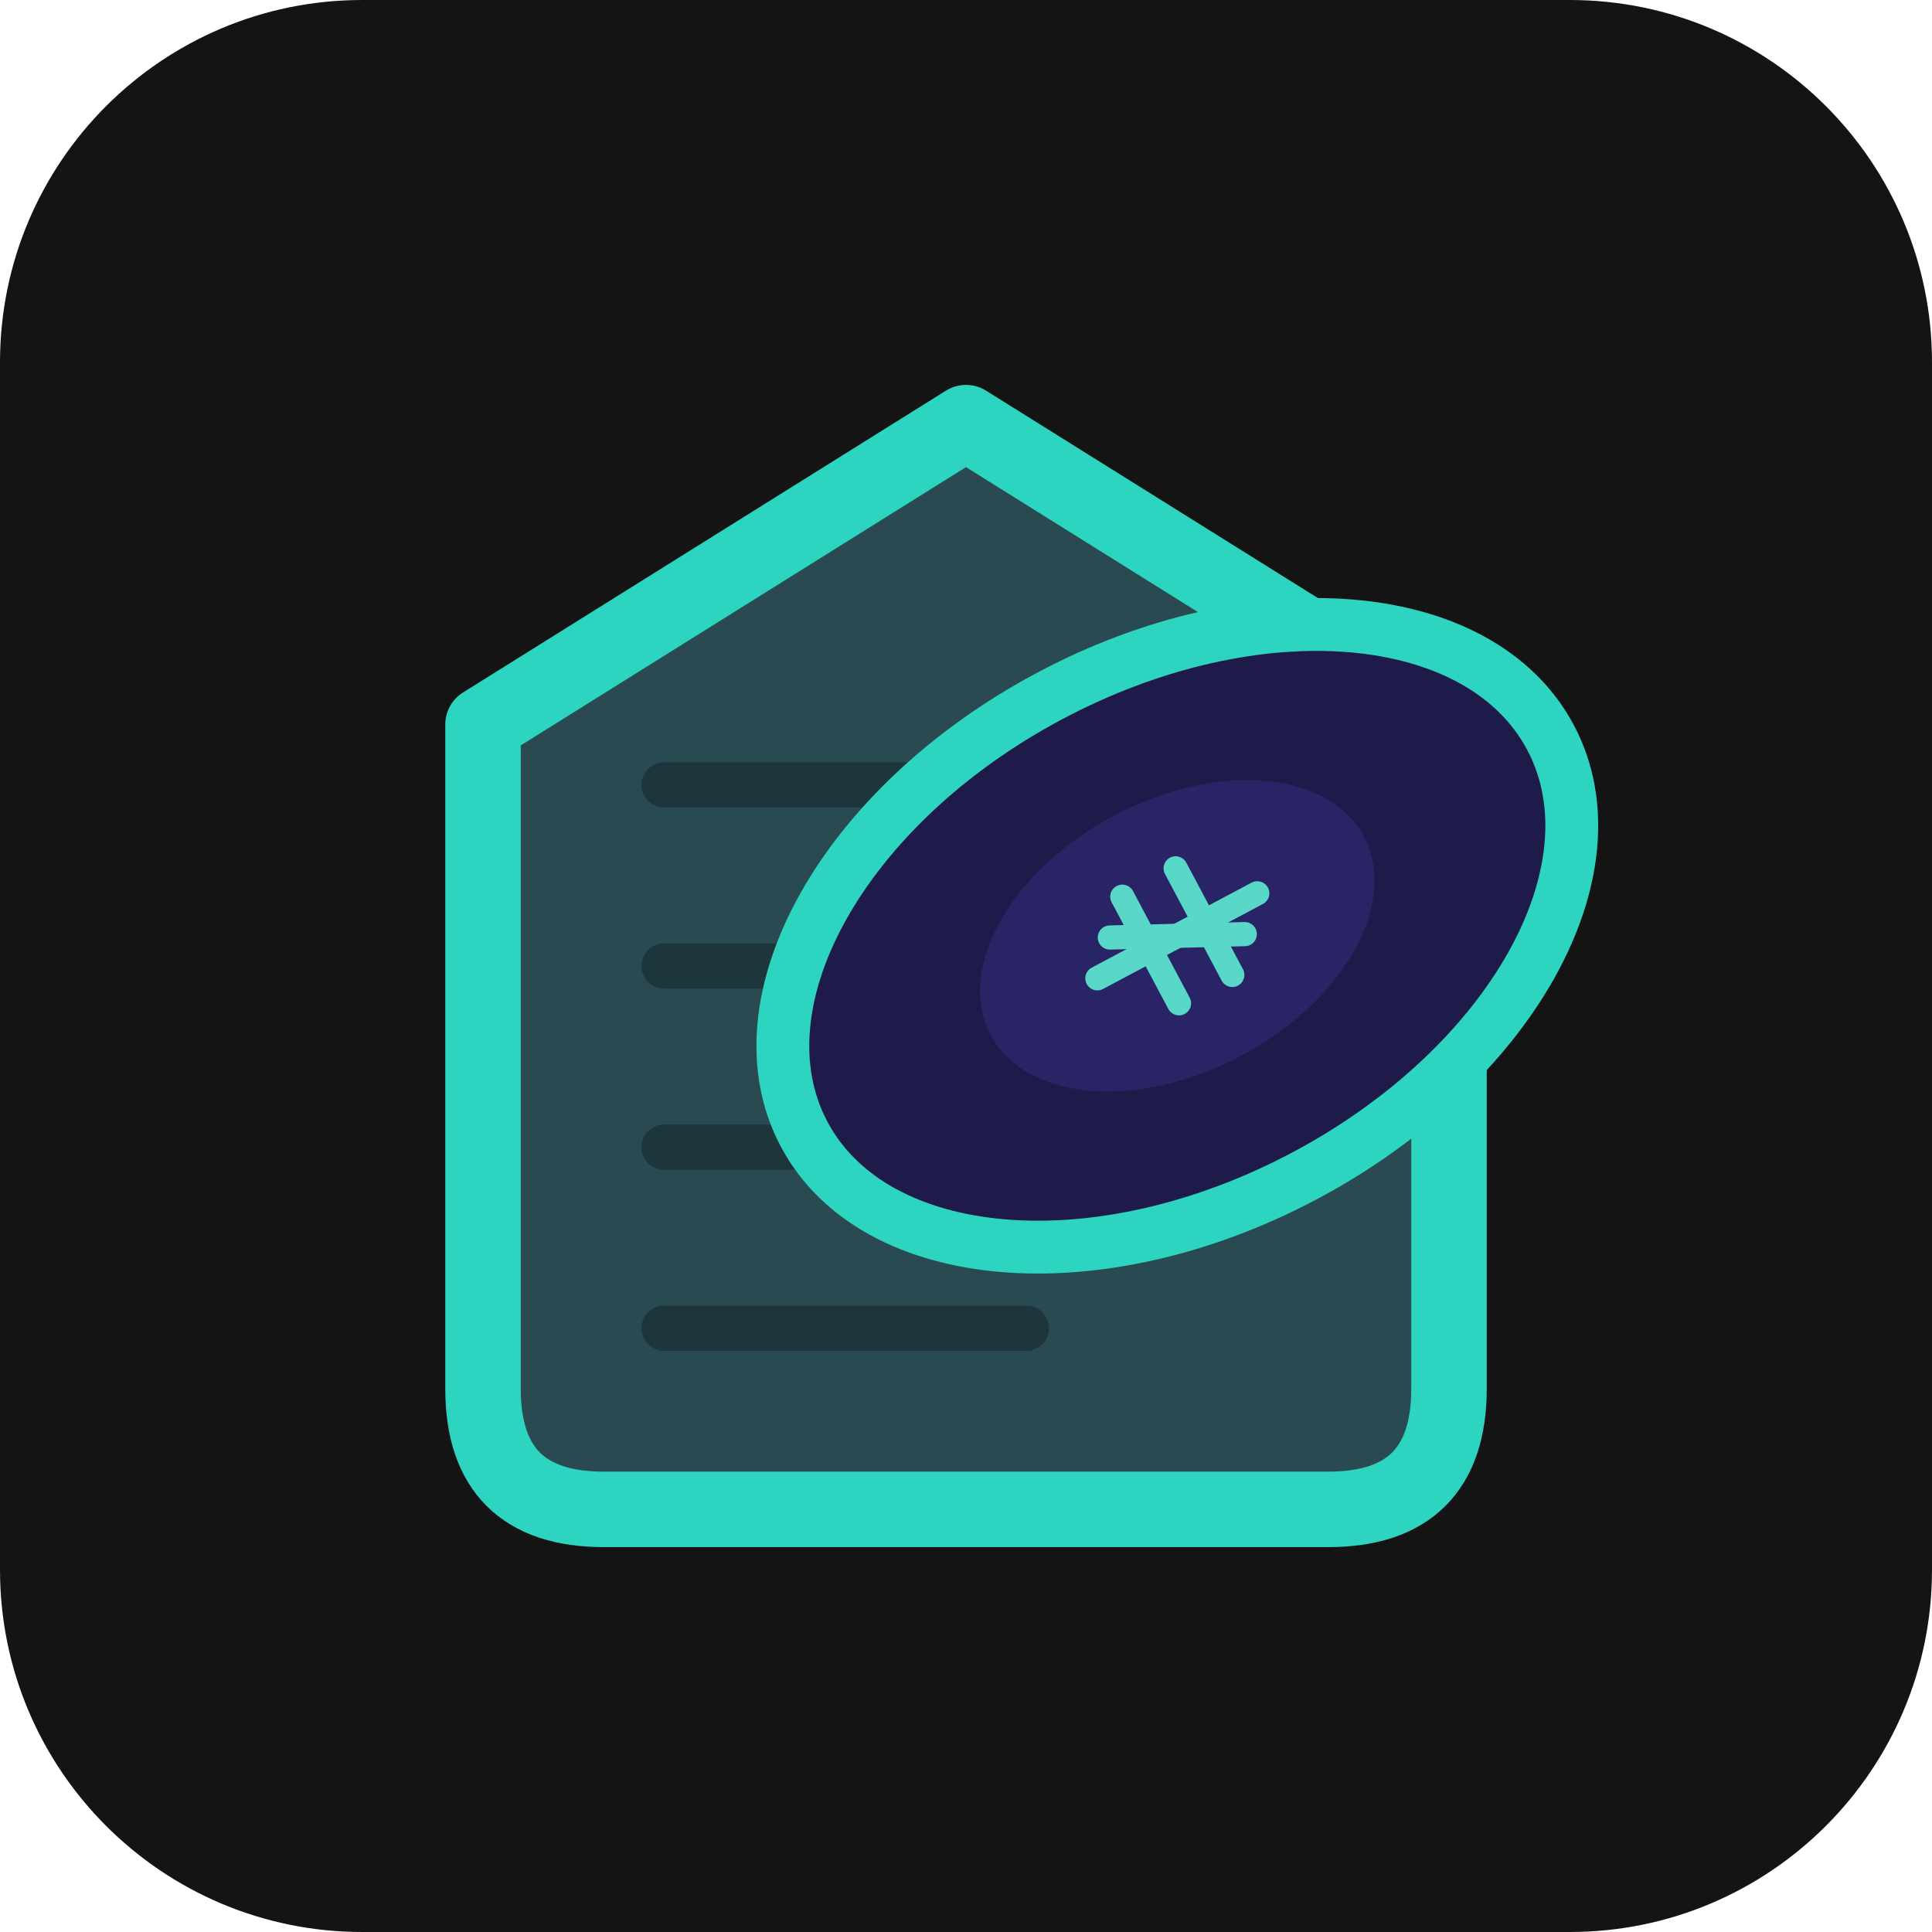
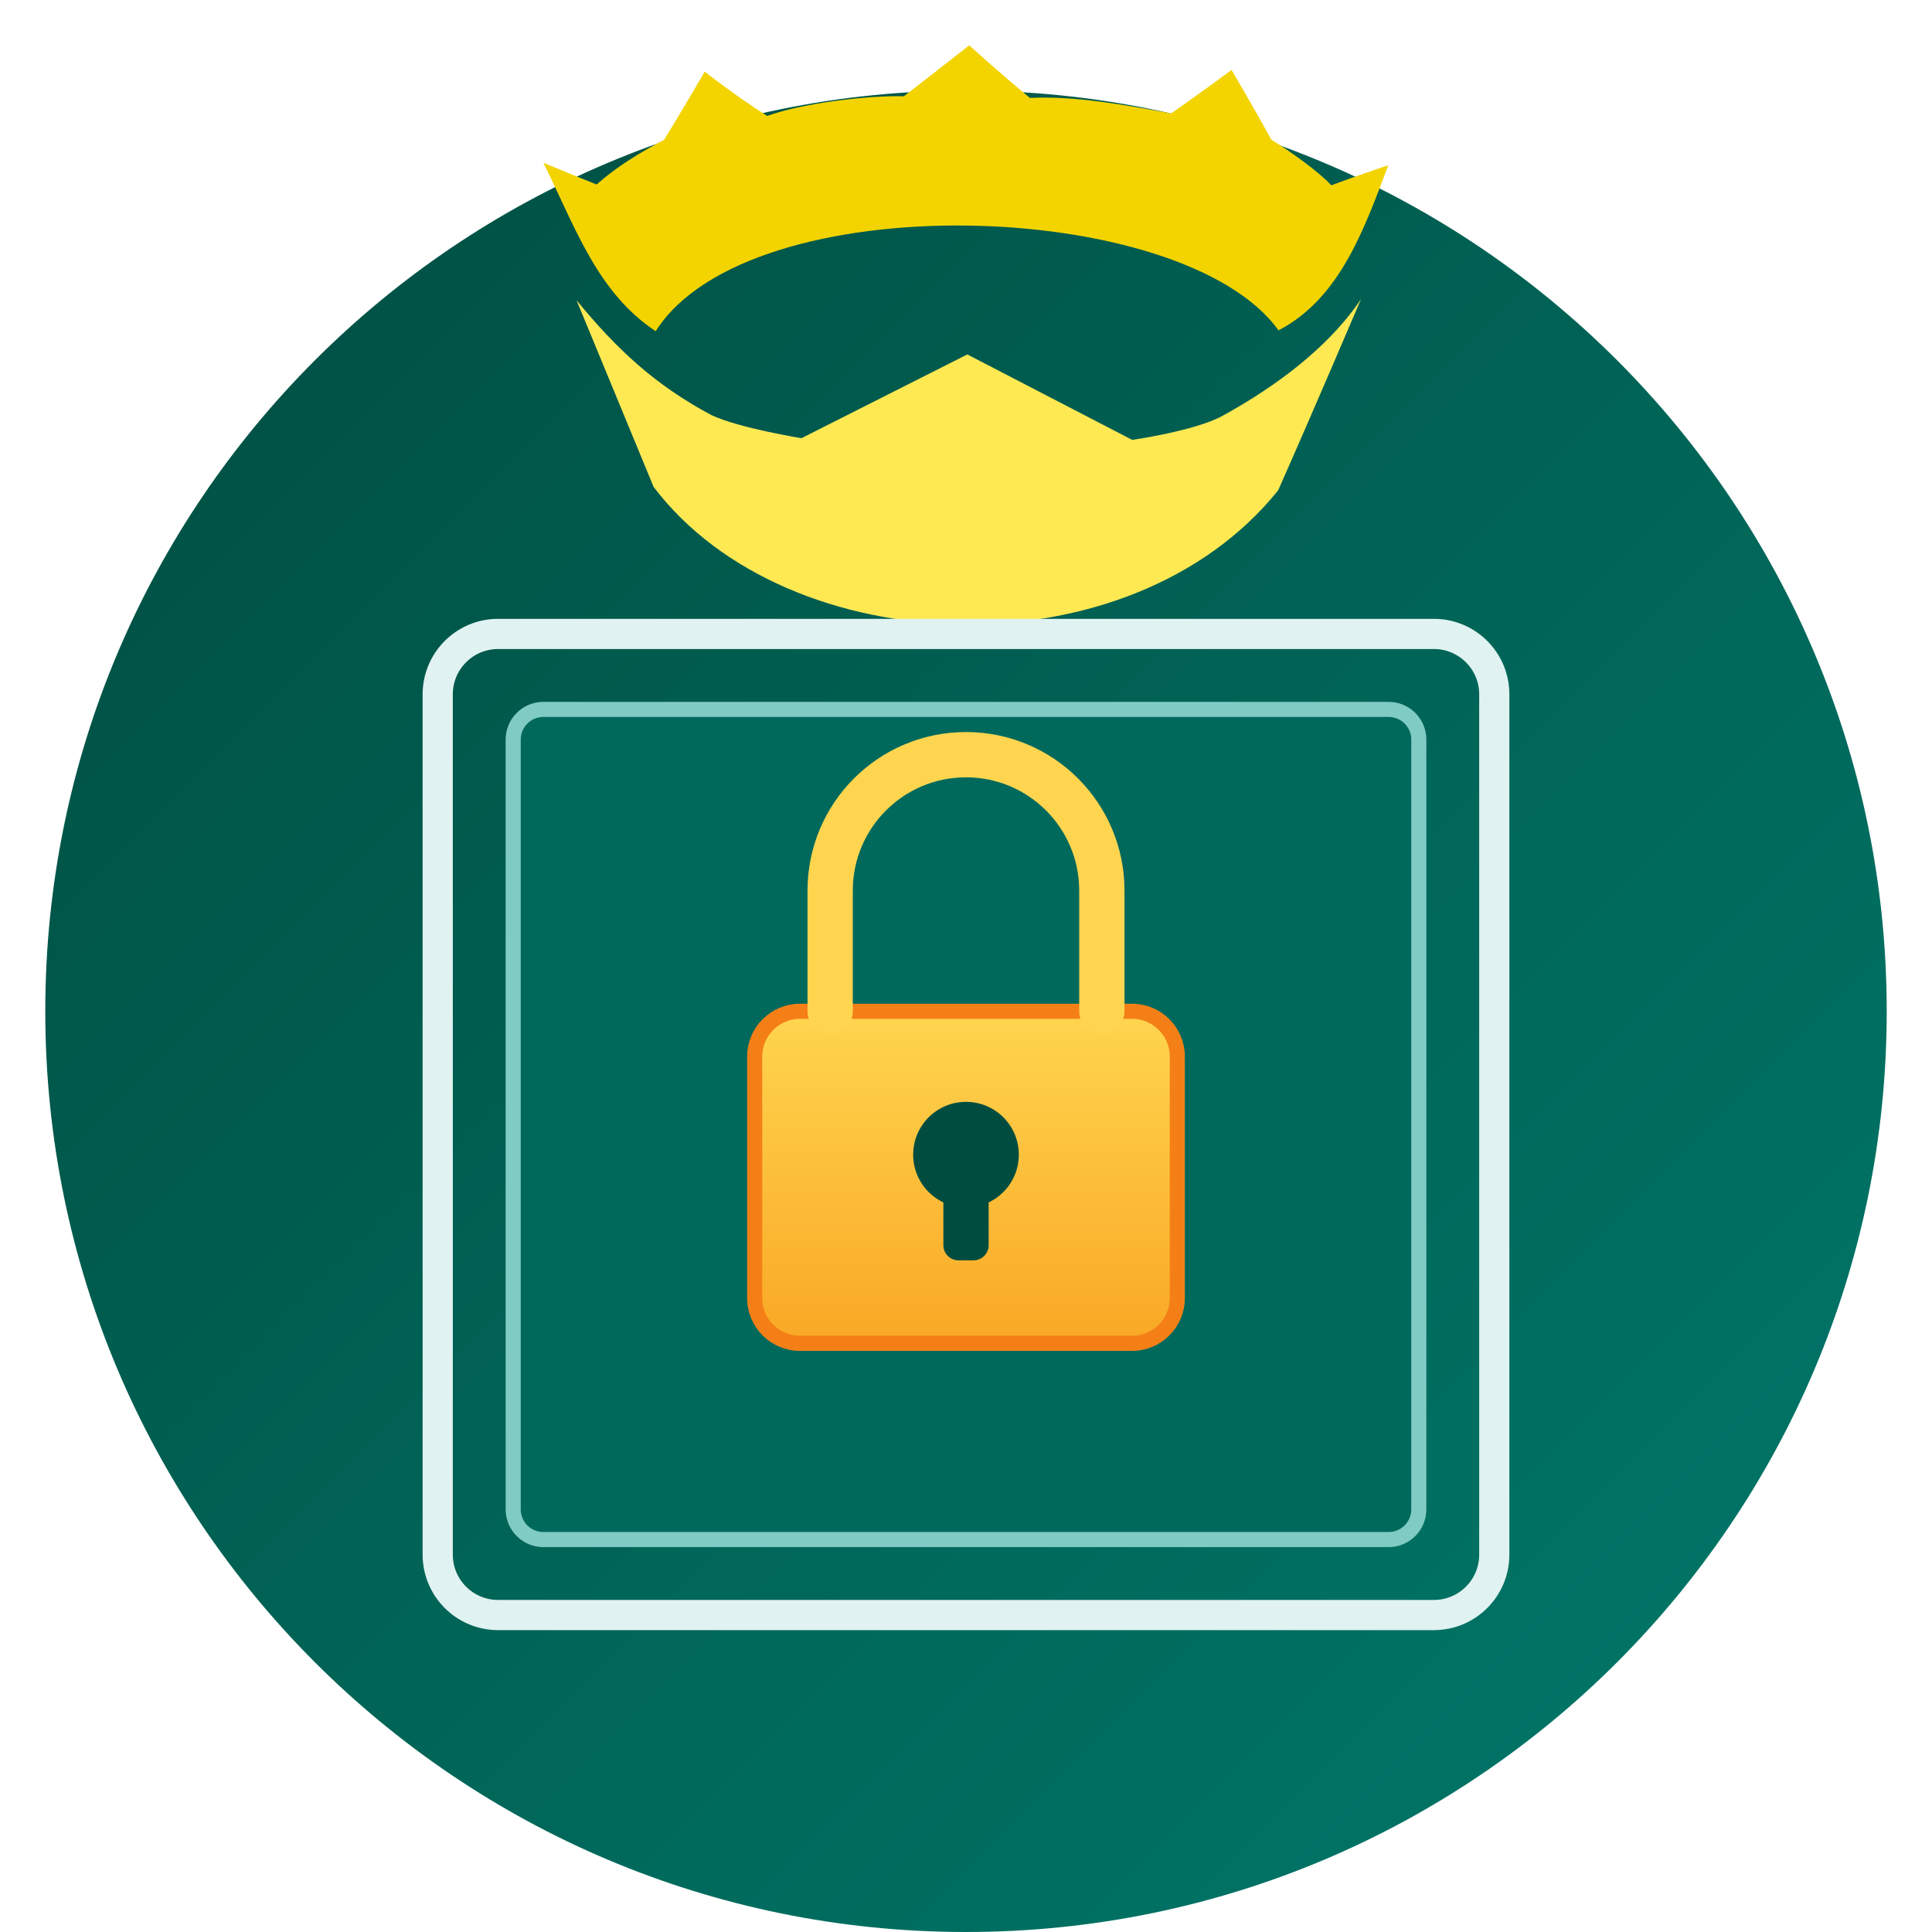
- <svg xmlns="http://www.w3.org/2000/svg" viewBox="0 0 128 128" role="img" aria-label="nimvault">
-   <rect width="128" height="128" rx="24" fill="#141414" />
-   <path fill="#2a4a52" stroke="#2dd4bf" stroke-width="5" stroke-linejoin="round" d="M32 48 L64 28 L96 48 L96 92 Q96 100 88 100 L40 100 Q32 100 32 92 Z" />
-   <g stroke="#1a3338" stroke-width="3" stroke-linecap="round" opacity="0.85">
-     <line x1="44" y1="52" x2="84" y2="52" />
-     <line x1="44" y1="64" x2="84" y2="64" />
-     <line x1="44" y1="76" x2="72" y2="76" />
-     <line x1="44" y1="88" x2="68" y2="88" />
+ <svg xmlns="http://www.w3.org/2000/svg" viewBox="0 0 256 256" width="256" height="256">
+   <defs>
+     <linearGradient id="vaultGrad" x1="0%" y1="0%" x2="100%" y2="100%">
+       <stop offset="0%" style="stop-color:#004D40;stop-opacity:1" />
+       <stop offset="100%" style="stop-color:#00796B;stop-opacity:1" />
+     </linearGradient>
+     <linearGradient id="lockGrad" x1="0%" y1="0%" x2="0%" y2="100%">
+       <stop offset="0%" style="stop-color:#FFD54F;stop-opacity:1" />
+       <stop offset="100%" style="stop-color:#F9A825;stop-opacity:1" />
+     </linearGradient>
+   </defs>
+   <circle cx="128" cy="134" r="122" fill="url(#vaultGrad)" />
+   <g transform="translate(72, 6) scale(1.258)">
+     <g transform="translate(-664.8382,-596.6126)">
+       <path style="fill:#f3d400;fill-opacity:1;stroke:none" d="m 709.691,596.613 c 0,0 -3.41,2.695 -6.887,5.372 -3.576,-0.114 -10.591,0.687 -14.392,2.069 -3.501,-2.218 -6.578,-4.667 -6.578,-4.667 0,0 -2.629,4.523 -4.282,7.177 -2.452,1.304 -4.914,2.771 -7.108,4.711 -2.552,-1.013 -5.51,-2.249 -5.607,-2.29 3.379,6.816 5.651,13.642 11.831,17.744 9.839,-15.539 55.56,-14.107 65.602,-0.088 6.49,-3.385 9.014,-10.668 11.566,-17.392 -0.28,0.092 -3.753,1.255 -6.004,2.113 -1.344,-1.463 -4.512,-3.713 -6.313,-4.799 -1.708,-3.128 -4.194,-7.353 -4.194,-7.353 0,0 -2.944,2.19 -6.357,4.579 -4.611,-0.851 -10.187,-1.885 -14.877,-1.629 -3.193,-2.624 -6.401,-5.548 -6.401,-5.548 z" />
+       <path style="fill:#ffe953;fill-opacity:1;stroke:none" d="m 668.332,623.471 c 0,0 4.79,11.598 8.117,19.657 14.096,18.597 50.092,19.89 65.785,0.36 3.713,-8.369 8.723,-20.13 8.723,-20.13 -4.026,5.964 -10.578,10.081 -14.613,12.299 -2.867,1.571 -9.483,2.52 -9.483,2.52 l -17.37,-9.001 -17.469,8.821 c 0,0 -6.528,-1.049 -9.483,-2.43 -5.965,-3.184 -9.976,-6.946 -14.206,-12.096 z" />
+     </g>
  </g>
-   <ellipse cx="78" cy="62" rx="28" ry="18" fill="#1e1b4b" stroke="#2dd4bf" stroke-width="3.5" transform="rotate(-28 78 62)" />
-   <ellipse cx="78" cy="62" rx="14" ry="9" fill="#312e81" opacity="0.5" transform="rotate(-28 78 62)" />
-   <g stroke="#5eead4" stroke-width="1.6" stroke-linecap="round" opacity="0.9" transform="rotate(-28 78 62)">
-     <line x1="72" y1="62" x2="84" y2="62" />
-     <line x1="76" y1="58" x2="76" y2="66" />
-     <line x1="80" y1="58" x2="80" y2="66" />
-     <line x1="74" y1="60" x2="82" y2="64" />
-   </g>
+   <rect x="58" y="84" width="140" height="130" rx="8" ry="8" fill="none" stroke="#E0F2F1" stroke-width="4" />
+   <rect x="68" y="94" width="120" height="110" rx="4" ry="4" fill="#00695C" stroke="#80CBC4" stroke-width="2" />
+   <rect x="100" y="134" width="56" height="44" rx="6" ry="6" fill="url(#lockGrad)" stroke="#F57F17" stroke-width="2" />
+   <path d="M110,134 V118 a18,18 0 0,1 36,0 V134" fill="none" stroke="#FFD54F" stroke-width="6" stroke-linecap="round" />
+   <circle cx="128" cy="153" r="7" fill="#004D40" />
+   <rect x="125" y="153" width="6" height="14" rx="2" ry="2" fill="#004D40" />
</svg>
